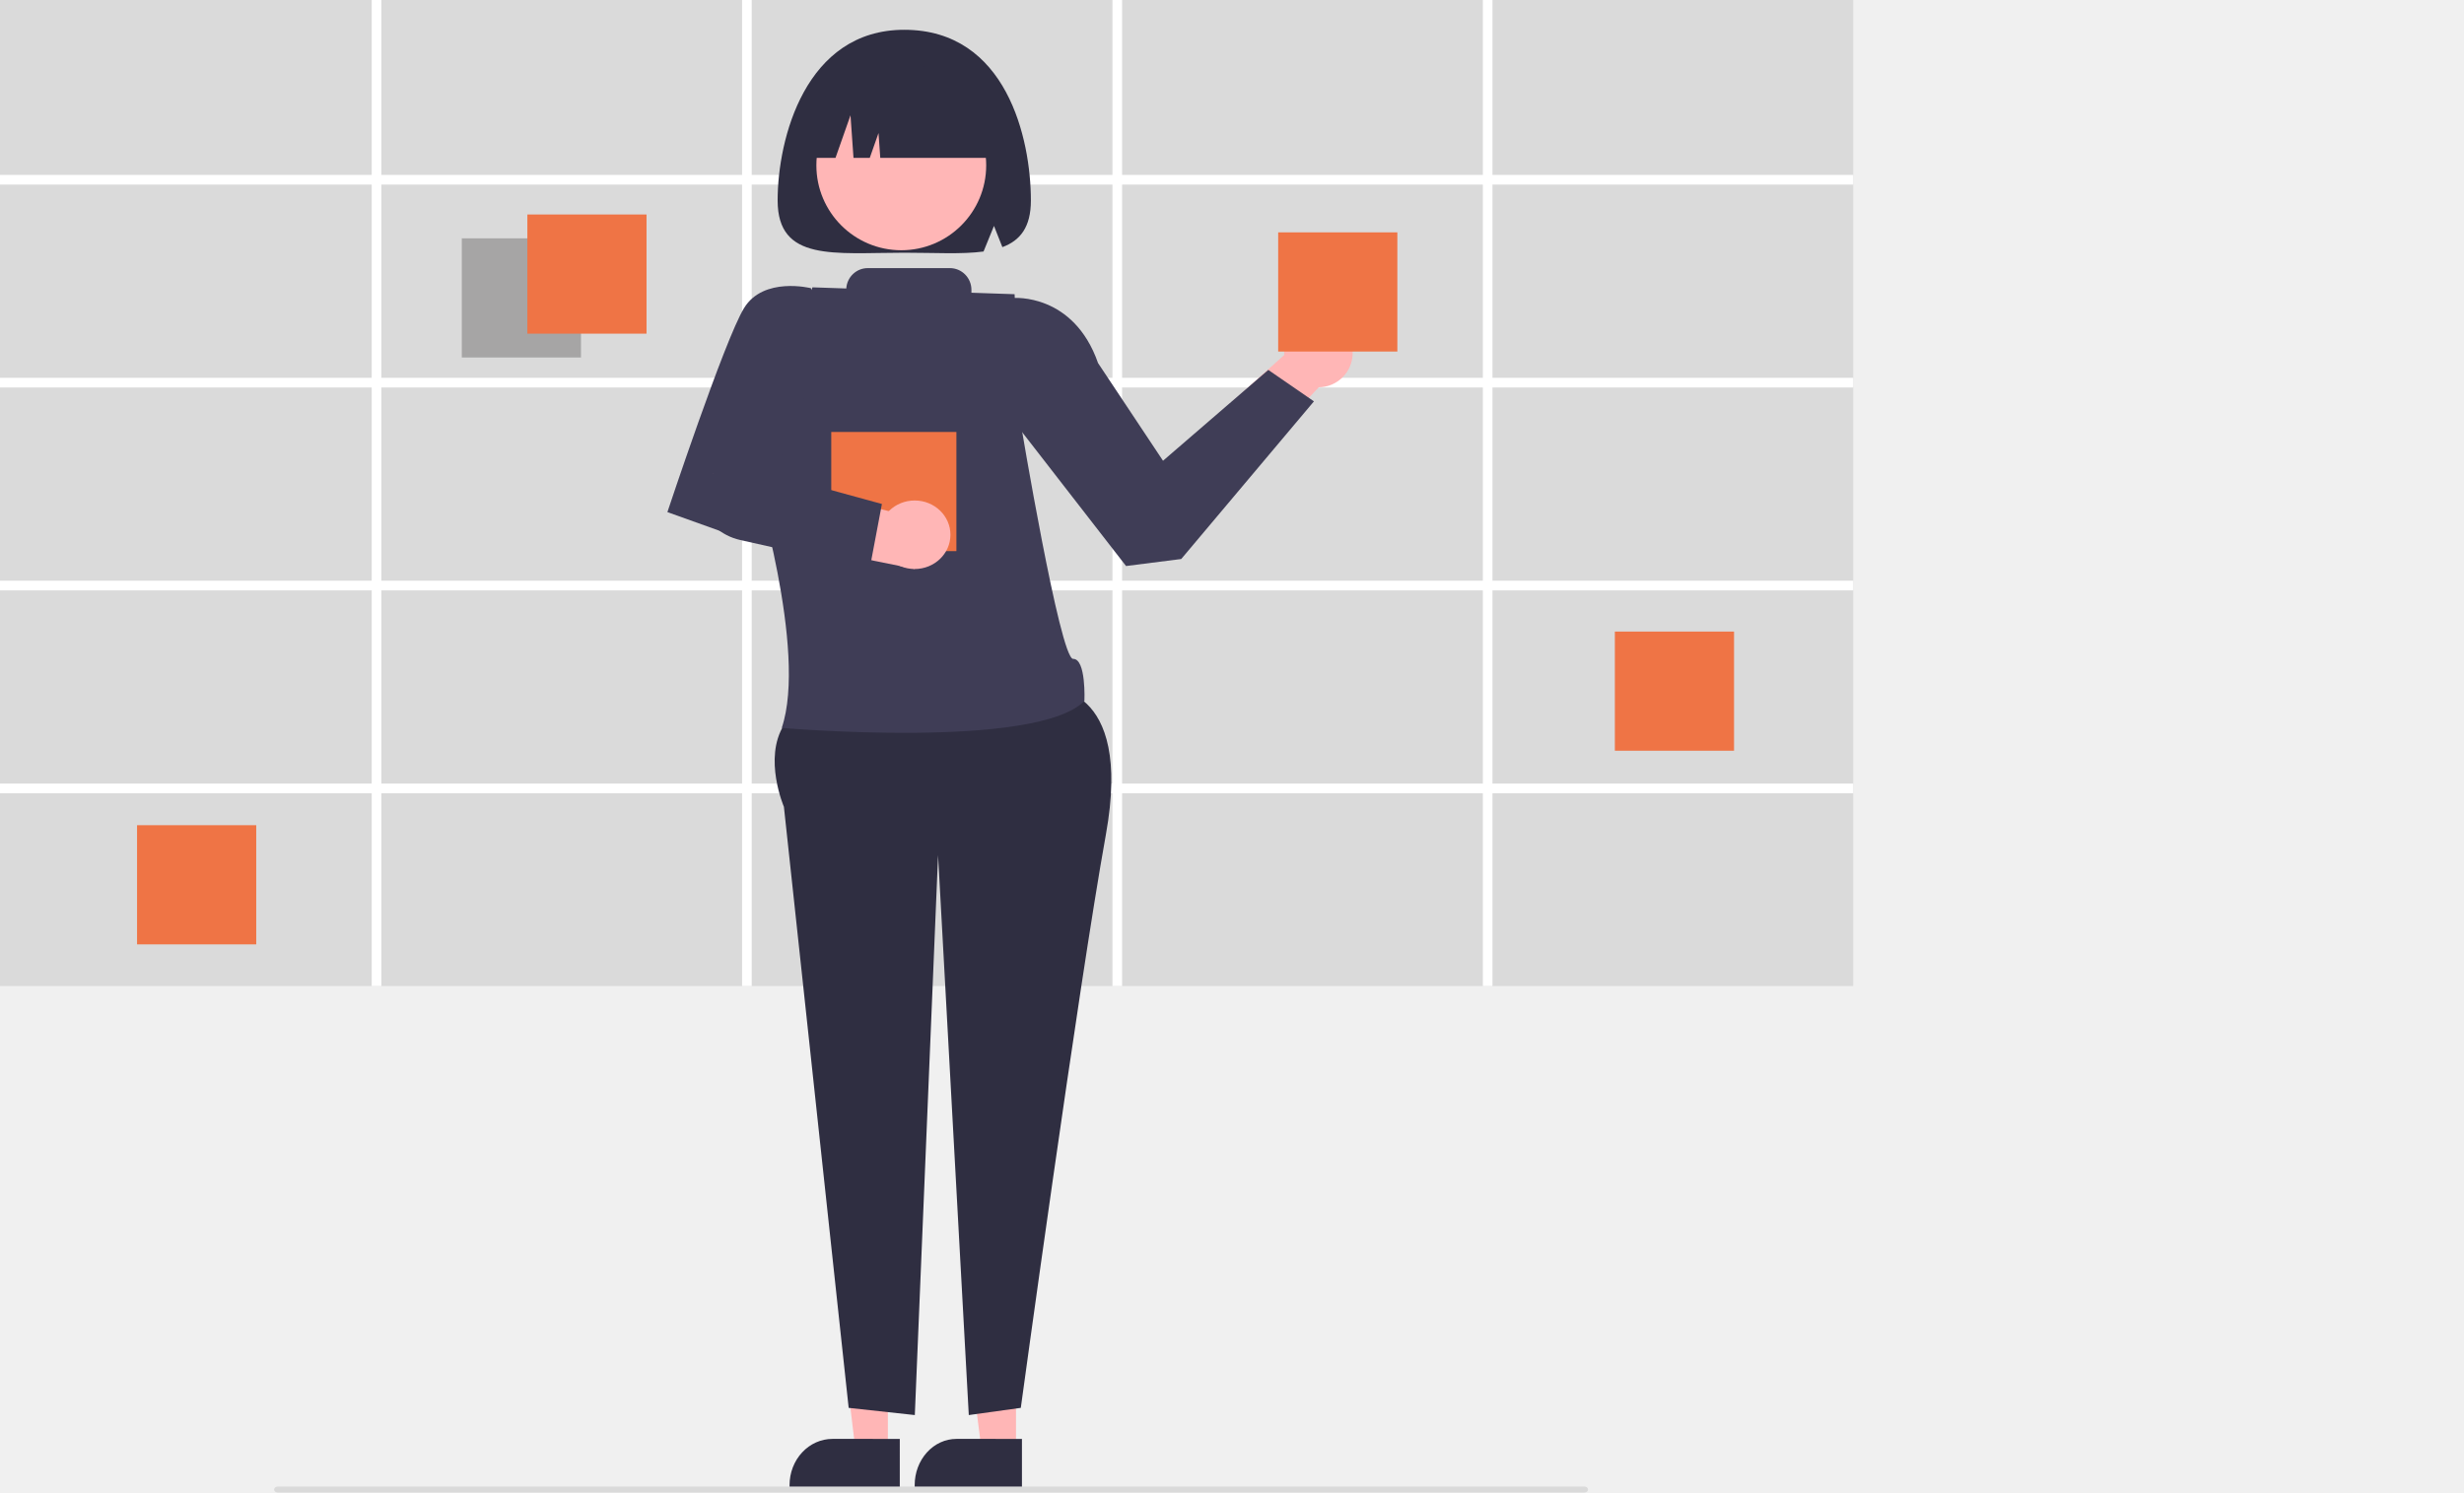
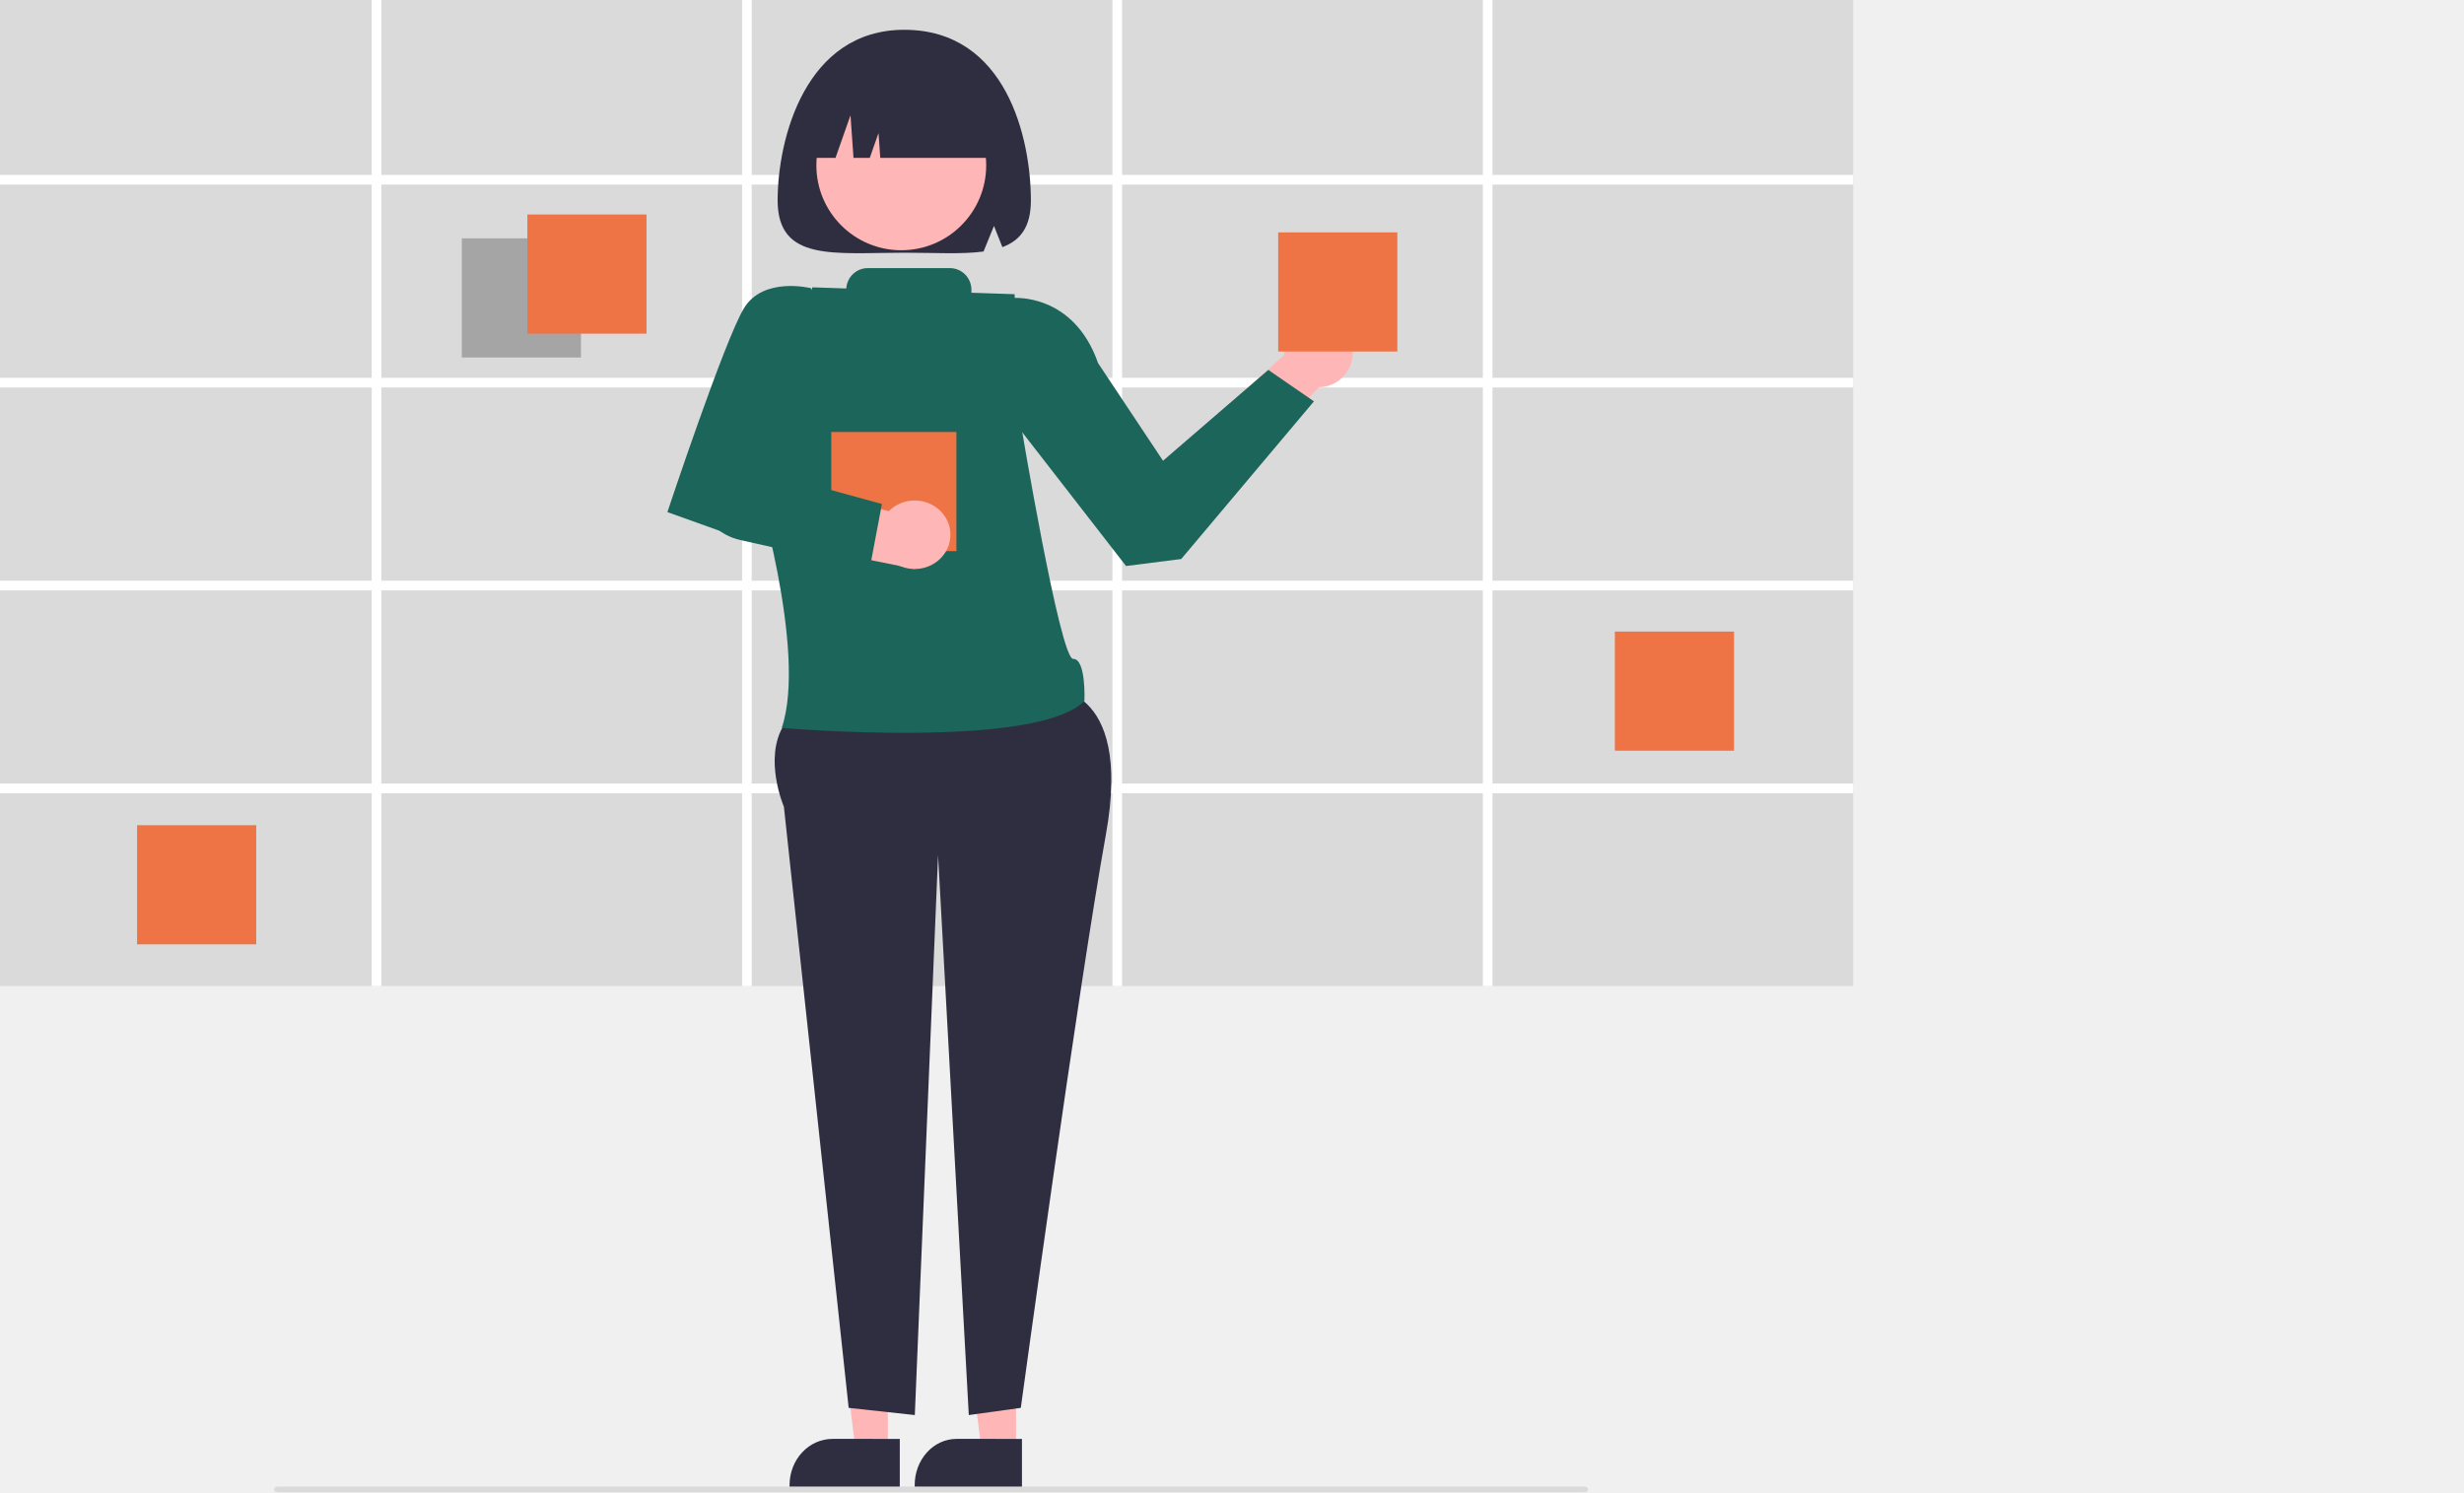
<svg xmlns="http://www.w3.org/2000/svg" width="827" height="501" viewBox="0 0 827 501" fill="none">
-   <g clip-path="url(#clip0_62_172)">
+   <mask id="mask0_72_38" style="mask-type:luminance" maskUnits="userSpaceOnUse" x="0" y="0" width="827" height="501">
+     <path d="M826.73 0H0V500.96H826.73V0Z" fill="white" />
+   </mask>
+   <g mask="url(#mask0_72_38)">
    <path d="M531.849 501H93.151C92.846 501 92.553 500.895 92.337 500.707C92.121 500.52 92 500.265 92 500C92 499.735 92.121 499.48 92.337 499.293C92.553 499.105 92.846 499 93.151 499H531.849C532.154 499 532.447 499.105 532.663 499.293C532.879 499.48 533 499.735 533 500C533 500.265 532.879 500.52 532.663 500.707C532.447 500.895 532.154 501 531.849 501Z" fill="#DADADA" />
    <path d="M622 0H0V331H622V0Z" fill="#DADADA" />
    <path d="M622 61.958V58.712H500.921V0H497.69V58.712H376.61V0H373.378V58.712H252.3V0H249.068V58.712H127.989V0H124.757V58.712H0V61.958H124.757V126.819H0V130.065H124.757V194.927H0V198.173H124.757V263.022H0V266.268H124.757V331H127.989V266.268H249.068V331H252.3V266.268H373.378V331H376.61V266.268H497.69V331H500.921V266.268H622V263.022H500.921V198.173H622V194.927H500.921V130.065H622V126.819H500.921V61.958L622 61.958ZM249.068 263.022H127.989V198.173H249.068V263.022ZM249.068 194.927H127.989V130.065H249.068V194.927ZM249.068 126.819H127.989V61.958H249.068V126.819ZM373.378 263.022H252.3V198.173H373.378V263.022ZM373.378 194.927H252.3V130.065H373.378V194.927ZM373.378 126.819H252.3V61.958H373.378V126.819ZM497.69 263.022H376.61V198.173H497.69V263.022ZM497.69 194.927H376.61V130.065H497.69V194.927ZM497.69 126.819H376.61V61.958H497.69V126.819Z" fill="white" />
    <path d="M195 80H155V120H195V80Z" fill="#A6A5A5" />
    <path d="M582 212H542V252H582V212Z" fill="#EF7445" />
    <path d="M86 277H46V317H86V277Z" fill="#EF7445" />
    <path d="M217 72H177V112H217V72Z" fill="#EF7445" />
    <path d="M387 158.782L435.648 115L450 122.183L391.653 184L387 158.782Z" fill="#FFB6B6" />
    <path d="M442.5 130C448.851 130 454 124.851 454 118.5C454 112.149 448.851 107 442.5 107C436.149 107 431 112.149 431 118.5C431 124.851 436.149 130 442.5 130Z" fill="#FFB6B6" />
    <path d="M340.999 487H329.48L324 444L341 444.001L340.999 487Z" fill="#FFB6B6" />
    <path d="M342.999 499L307 498.998V498.495C307 494.386 308.477 490.444 311.104 487.539C313.732 484.633 317.296 483 321.012 483L343 483.001L342.999 499Z" fill="#2F2E41" />
    <path d="M297.999 487H287.157L282 444L298 444.001L297.999 487Z" fill="#FFB6B6" />
    <path d="M301.999 499L265 498.998V498.495C265 494.386 266.518 490.444 269.218 487.539C271.919 484.633 275.582 483 279.401 483L302 483.001L301.999 499Z" fill="#2F2E41" />
    <path d="M351.412 231.016C351.412 231.016 380.461 228.675 371.165 280.181C361.87 331.688 342.615 472.583 342.615 472.583L325.158 475L314.845 287.049L307.043 475L284.841 472.583L263.103 270.817C263.103 270.817 256.124 254.594 263.099 243.39C270.075 232.187 351.412 231.016 351.412 231.016Z" fill="#2F2E41" />
-     <path d="M332 104.389L340.177 100.028C340.177 100.028 360.321 98.317 368.543 121.876L390.346 154.661L425.686 124.169L441 134.724L396.461 187.644L377.942 190L337.89 138.399L332 104.389Z" fill="#3F3D56" />
+     <path d="M332 104.389L340.177 100.028C340.177 100.028 360.321 98.317 368.543 121.876L390.346 154.661L425.686 124.169L441 134.724L396.461 187.644L377.942 190L337.89 138.399L332 104.389Z" fill="#1B655A" />
    <path d="M303.5 10C270.295 10 261 46.629 261 67.293C261 87.957 280.028 84.831 303.5 84.831C313.575 84.831 322.825 85.403 330.109 84.426L333.612 75.835L336.431 82.953C342.41 80.747 346 76.264 346 67.293C346 46.629 337.849 10 303.5 10Z" fill="#2F2E41" />
    <path d="M302.5 84C318.24 84 331 71.24 331 55.5C331 39.76 318.24 27 302.5 27C286.76 27 274 39.76 274 55.5C274 71.24 286.76 84 302.5 84Z" fill="#FFB6B6" />
    <path d="M269 53H280.419L285.456 38.692L286.463 53H291.921L294.86 44.654L295.447 53H336C336 44.778 332.78 36.893 327.049 31.08C321.317 25.266 313.544 22 305.439 22H299.561C291.456 22 283.683 25.266 277.951 31.08C272.22 36.893 269 44.778 269 53Z" fill="#2F2E41" />
    <path d="M469 78H429V118H469V78Z" fill="#EF7445" />
-     <path d="M360.181 221.17C355.779 221.227 342.518 141.642 342.518 141.642L340.534 98.755L326.044 98.263V97.299C326.044 95.363 325.284 93.507 323.931 92.138C322.578 90.769 320.742 90 318.828 90H291.233C289.4 90.001 287.636 90.708 286.3 91.978C284.964 93.247 284.156 94.984 284.041 96.834L272.678 96.448L253 159.685C253 159.685 271.133 218.442 262.381 244.336C262.381 244.336 347.647 251.742 363.971 235.304C363.971 235.304 364.584 221.112 360.181 221.17Z" fill="#3F3D56" />
-     <path d="M277 104.621L272.124 96.727C272.124 96.727 256.26 92.746 249.729 103.416C243.198 114.086 224 171.901 224 171.901L243.815 179L266.301 147.002L277 104.621Z" fill="#3F3D56" />
+     <path d="M360.181 221.17C355.779 221.227 342.518 141.642 342.518 141.642L340.534 98.755L326.044 98.263V97.299C326.044 95.363 325.284 93.507 323.931 92.138C322.578 90.769 320.742 90 318.828 90H291.233C289.4 90.001 287.636 90.708 286.3 91.978C284.964 93.247 284.156 94.984 284.041 96.834L272.678 96.448L253 159.685C253 159.685 271.133 218.442 262.381 244.336C262.381 244.336 347.647 251.742 363.971 235.304C363.971 235.304 364.584 221.112 360.181 221.17Z" fill="#1B655A" />
+     <path d="M277 104.621L272.124 96.727C272.124 96.727 256.26 92.746 249.729 103.416C243.198 114.086 224 171.901 224 171.901L243.815 179L266.301 147.002L277 104.621Z" fill="#1B655A" />
    <path d="M321 145H279V185H321V145Z" fill="#EF7445" />
    <path d="M253.887 160.562L239.348 159C238.43 160.988 237.97 163.163 238.002 165.358C238.033 167.554 238.557 169.714 239.532 171.674C240.507 173.634 241.909 175.343 243.631 176.672C245.353 178.001 247.35 178.915 249.472 179.345L307 191L300.999 172.239L253.887 160.562Z" fill="#FFB6B6" />
    <path d="M307 191C313.627 191 319 185.851 319 179.5C319 173.149 313.627 168 307 168C300.373 168 295 173.149 295 179.5C295 185.851 300.373 191 307 191Z" fill="#FFB6B6" />
-     <path d="M291.874 191L248.382 181.252C245.23 180.537 242.32 179.037 239.933 176.895C237.547 174.754 235.764 172.044 234.758 169.029L233 163.712L244.288 155L296 169.177L291.874 191Z" fill="#3F3D56" />
+     <path d="M291.874 191L248.382 181.252C245.23 180.537 242.32 179.037 239.933 176.895C237.547 174.754 235.764 172.044 234.758 169.029L233 163.712L244.288 155L296 169.177L291.874 191Z" fill="#1B655A" />
  </g>
-   <defs>
-     <clipPath id="clip0_62_172">
-       <rect width="826.73" height="500.96" fill="white" />
-     </clipPath>
-   </defs>
</svg>
